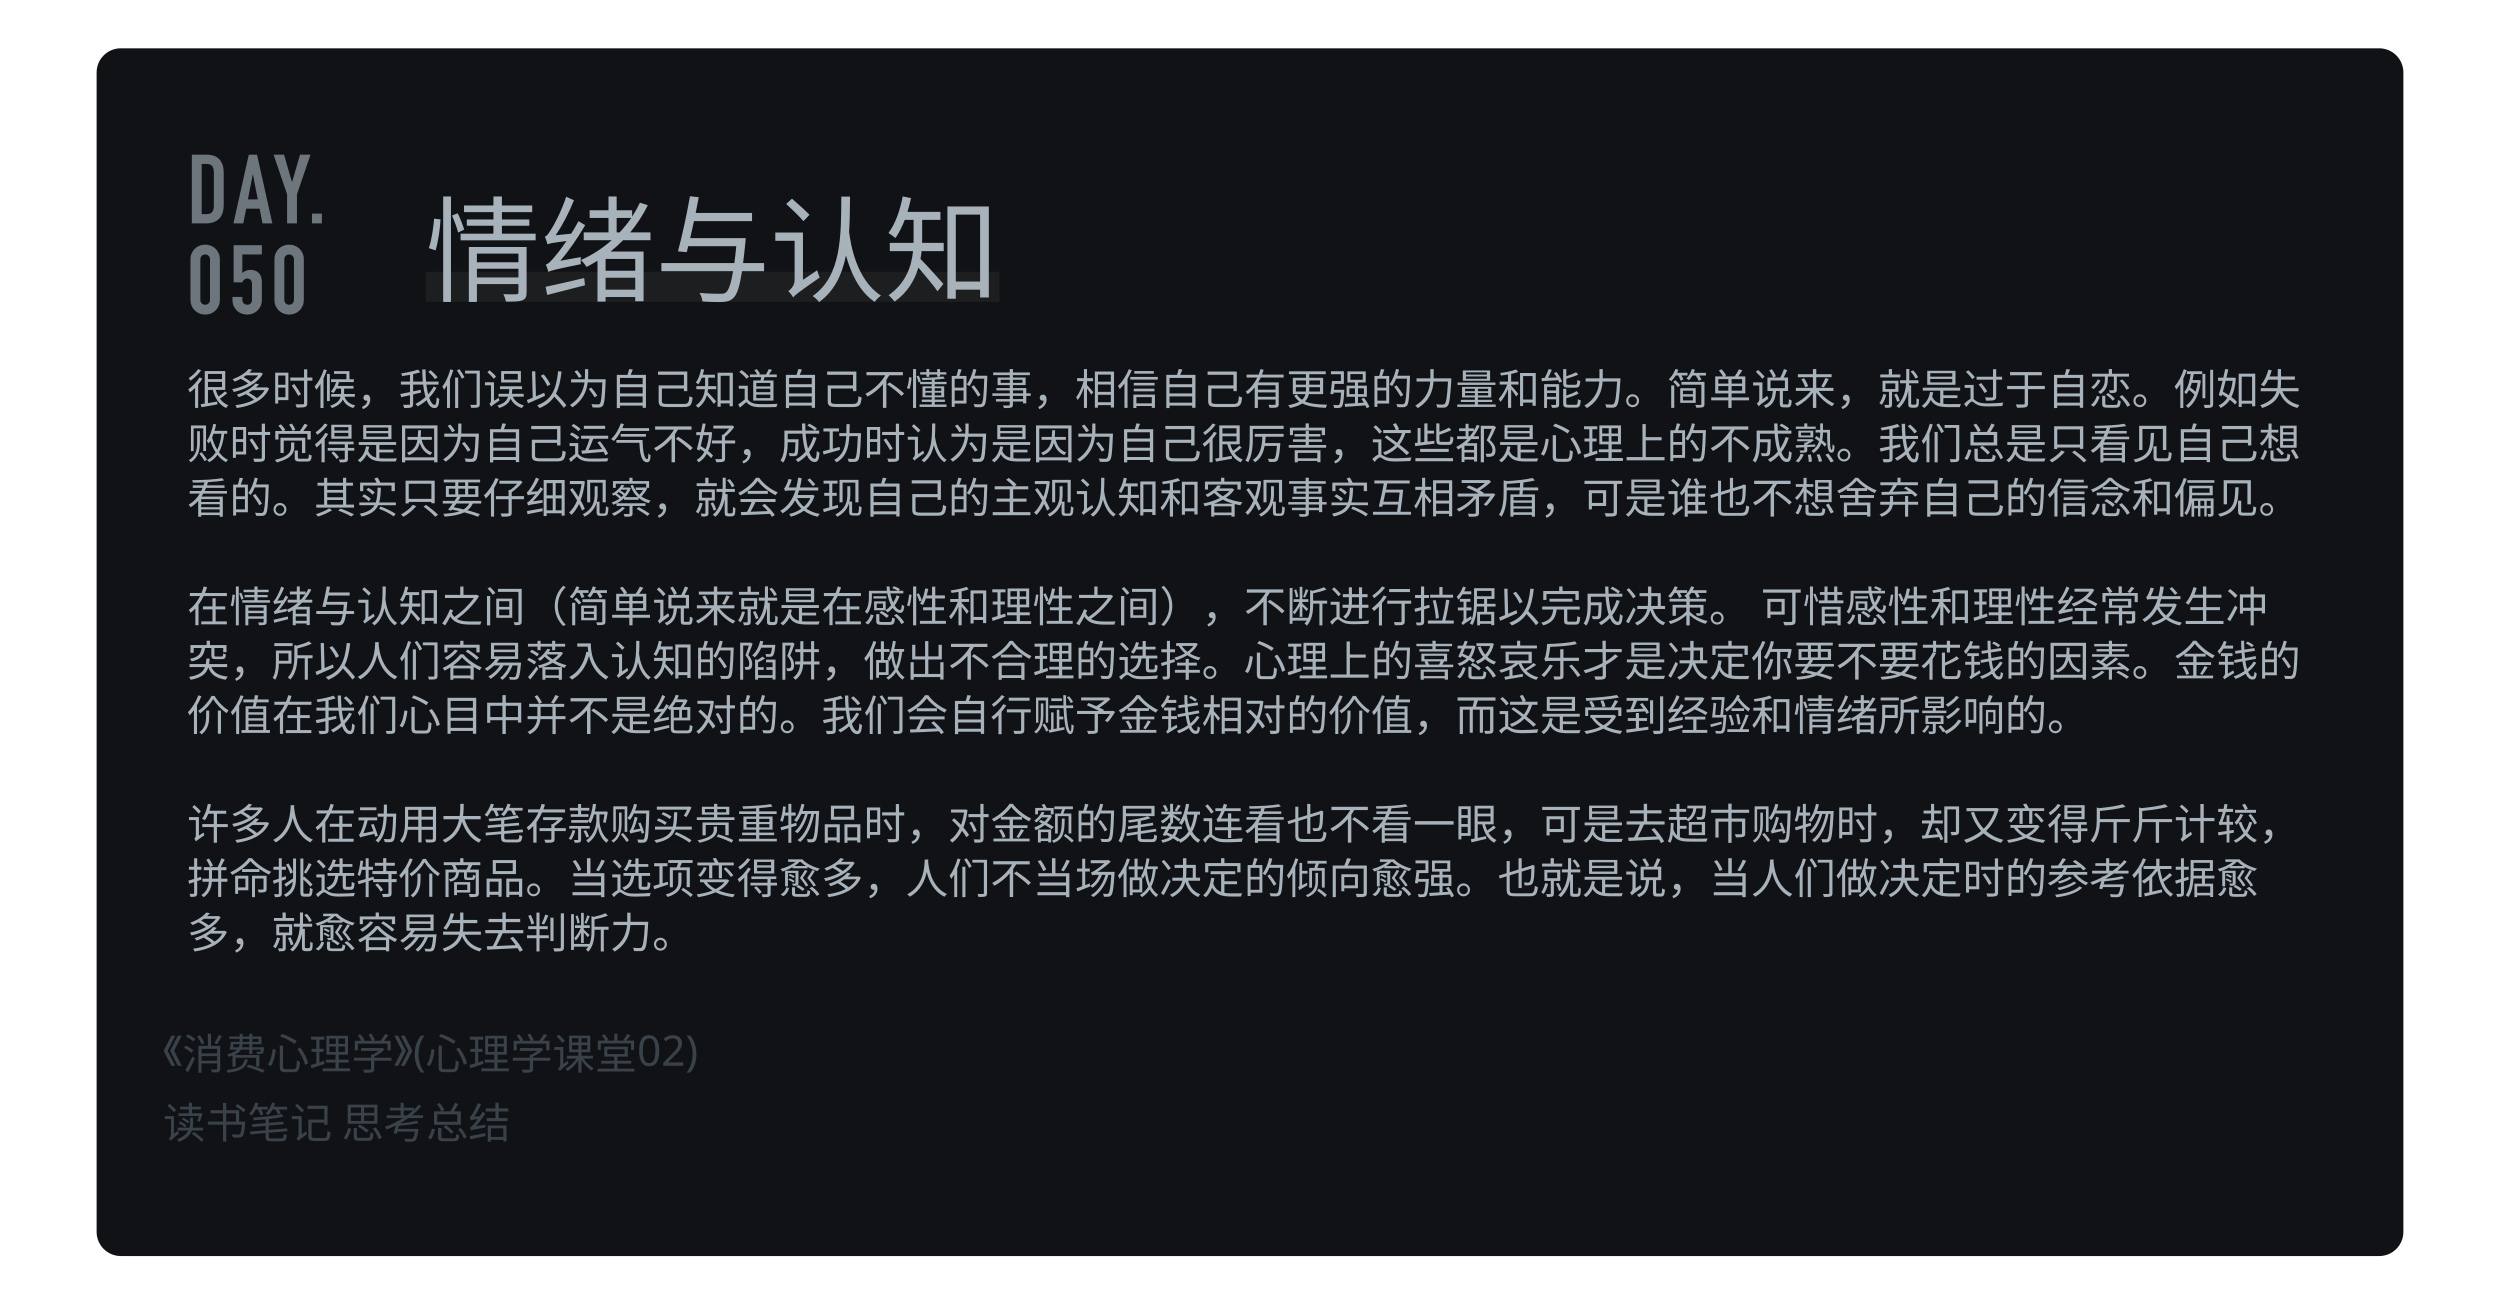
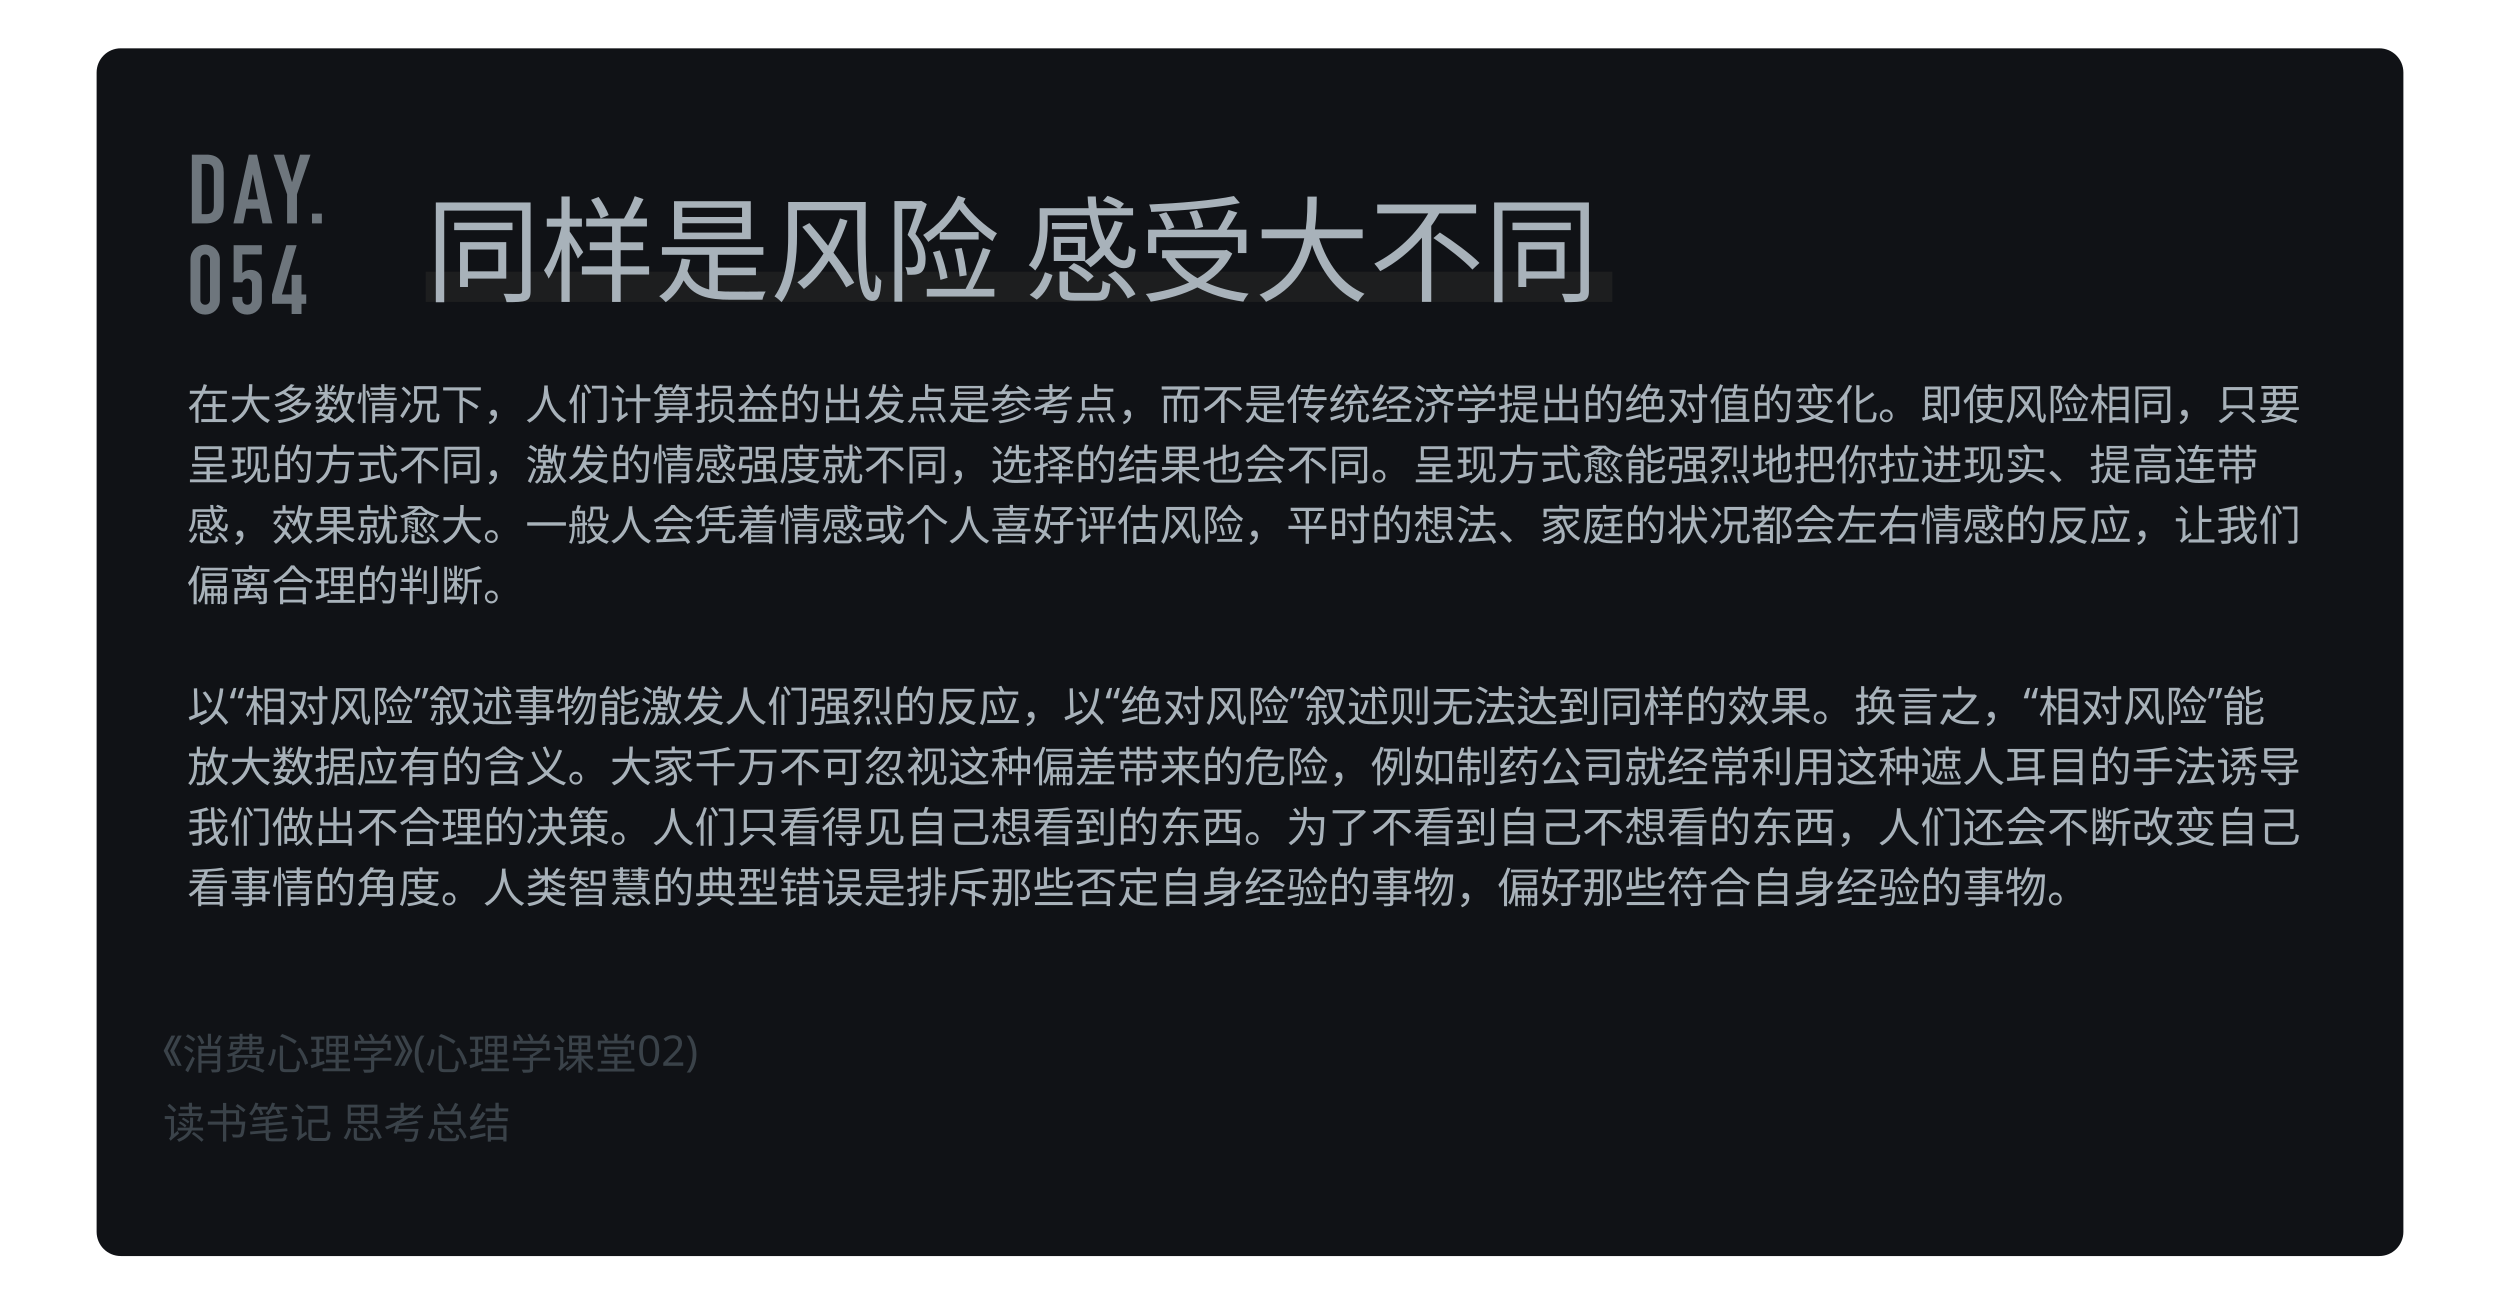
<svg xmlns="http://www.w3.org/2000/svg" width="828px" height="432px" viewBox="0 0 828 432" version="1.1">
-   <g id="50" stroke="none" stroke-width="1" fill="none" fill-rule="evenodd">
+   <g id="54" stroke="none" stroke-width="1" fill="none" fill-rule="evenodd">
    <g id="编组" transform="translate(32, 16)">
      <rect id="矩形" fill="#101216" x="0" y="0" width="764" height="400" rx="8" />
-       <path d="M31.536,58 L31.536,35.216 L36.368,35.216 C38.245,35.216 39.669,35.728 40.64,36.752 C41.611,37.776 42.096,39.227 42.096,41.104 L42.096,51.76 C42.096,53.893 41.579,55.467 40.544,56.48 C39.509,57.493 38.021,58 36.08,58 L31.536,58 Z M34.8,38.288 L34.8,54.928 L36.304,54.928 C37.221,54.928 37.872,54.699 38.256,54.24 C38.64,53.781 38.832,53.061 38.832,52.08 L38.832,41.104 C38.832,40.208 38.651,39.515 38.288,39.024 C37.925,38.533 37.264,38.288 36.304,38.288 L34.8,38.288 Z M53.376,50.032 L51.776,41.776 L51.712,41.776 L50.112,50.032 L53.376,50.032 Z M45.312,58 L50.4,35.216 L53.12,35.216 L58.208,58 L54.944,58 L53.984,53.104 L49.536,53.104 L48.576,58 L45.312,58 Z M63.088,58 L63.088,48.368 L58.608,35.216 L62.064,35.216 L64.688,44.272 L64.752,44.272 L67.376,35.216 L70.832,35.216 L66.352,48.368 L66.352,58 L63.088,58 Z M71.328,58 L71.328,54.736 L74.592,54.736 L74.592,58 L71.328,58 Z M31.088,69.92 C31.088,69.152 31.221,68.469 31.488,67.872 C31.755,67.275 32.112,66.763 32.56,66.336 C33.008,65.909 33.525,65.584 34.112,65.36 C34.699,65.136 35.312,65.024 35.952,65.024 C36.592,65.024 37.205,65.136 37.792,65.36 C38.379,65.584 38.896,65.909 39.344,66.336 C39.792,66.763 40.149,67.275 40.416,67.872 C40.683,68.469 40.816,69.152 40.816,69.92 L40.816,83.296 C40.816,84.064 40.683,84.747 40.416,85.344 C40.149,85.941 39.792,86.453 39.344,86.88 C38.896,87.307 38.379,87.632 37.792,87.856 C37.205,88.08 36.592,88.192 35.952,88.192 C35.312,88.192 34.699,88.08 34.112,87.856 C33.525,87.632 33.008,87.307 32.56,86.88 C32.112,86.453 31.755,85.941 31.488,85.344 C31.221,84.747 31.088,84.064 31.088,83.296 L31.088,69.92 Z M34.352,83.296 C34.352,83.765 34.501,84.155 34.8,84.464 C35.099,84.773 35.483,84.928 35.952,84.928 C36.421,84.928 36.805,84.773 37.104,84.464 C37.403,84.155 37.552,83.765 37.552,83.296 L37.552,69.92 C37.552,69.451 37.403,69.061 37.104,68.752 C36.805,68.443 36.421,68.288 35.952,68.288 C35.483,68.288 35.099,68.443 34.8,68.752 C34.501,69.061 34.352,69.451 34.352,69.92 L34.352,83.296 Z M54.72,65.216 L54.72,68.288 L48.256,68.288 L48.256,74.432 C48.555,74.133 48.939,73.883 49.408,73.68 C49.877,73.477 50.4,73.376 50.976,73.376 C52.085,73.376 52.987,73.712 53.68,74.384 C54.373,75.056 54.72,76.064 54.72,77.408 L54.72,83.296 C54.72,84.064 54.587,84.747 54.32,85.344 C54.053,85.941 53.696,86.453 53.248,86.88 C52.8,87.307 52.283,87.632 51.696,87.856 C51.109,88.08 50.496,88.192 49.856,88.192 C49.216,88.192 48.603,88.08 48.016,87.856 C47.429,87.632 46.912,87.307 46.464,86.88 C46.016,86.453 45.659,85.941 45.392,85.344 C45.125,84.747 44.992,84.064 44.992,83.296 L44.992,82.336 L48.256,82.336 L48.256,83.168 C48.256,83.723 48.411,84.155 48.72,84.464 C49.029,84.773 49.429,84.928 49.92,84.928 C50.411,84.928 50.789,84.779 51.056,84.48 C51.323,84.181 51.456,83.765 51.456,83.232 L51.456,77.888 C51.456,77.44 51.312,77.056 51.024,76.736 C50.736,76.416 50.368,76.256 49.92,76.256 C49.643,76.256 49.408,76.304 49.216,76.4 C49.024,76.496 48.864,76.608 48.736,76.736 C48.608,76.864 48.512,77.003 48.448,77.152 L48.256,77.504 L45.376,77.504 L45.376,65.216 L54.72,65.216 Z M63.76,65.024 C64.4,65.024 65.013,65.136 65.6,65.36 C66.187,65.584 66.704,65.909 67.152,66.336 C67.6,66.763 67.957,67.275 68.224,67.872 C68.491,68.469 68.624,69.152 68.624,69.92 L68.624,83.296 C68.624,84.064 68.491,84.747 68.224,85.344 C67.957,85.941 67.6,86.453 67.152,86.88 C66.704,87.307 66.187,87.632 65.6,87.856 C65.013,88.08 64.4,88.192 63.76,88.192 C63.12,88.192 62.507,88.08 61.92,87.856 C61.333,87.632 60.816,87.307 60.368,86.88 C59.92,86.453 59.563,85.941 59.296,85.344 C59.029,84.747 58.896,84.064 58.896,83.296 L58.896,69.92 C58.896,69.152 59.029,68.469 59.296,67.872 C59.563,67.275 59.92,66.763 60.368,66.336 C60.816,65.909 61.333,65.584 61.92,65.36 C62.507,65.136 63.12,65.024 63.76,65.024 Z M63.76,68.288 C63.291,68.288 62.907,68.443 62.608,68.752 C62.309,69.061 62.16,69.451 62.16,69.92 L62.16,69.92 L62.16,83.296 C62.16,83.765 62.309,84.155 62.608,84.464 C62.907,84.773 63.291,84.928 63.76,84.928 C64.229,84.928 64.613,84.773 64.912,84.464 C65.211,84.155 65.36,83.765 65.36,83.296 L65.36,83.296 L65.36,69.92 C65.36,69.451 65.211,69.061 64.912,68.752 C64.613,68.443 64.229,68.288 63.76,68.288 Z" id="DAY.050" fill="#6E767D" fill-rule="nonzero" />
+       <path d="M31.536,58 L31.536,35.216 L36.368,35.216 C38.245,35.216 39.669,35.728 40.64,36.752 C41.611,37.776 42.096,39.227 42.096,41.104 L42.096,51.76 C42.096,53.893 41.579,55.467 40.544,56.48 C39.509,57.493 38.021,58 36.08,58 L31.536,58 Z M34.8,38.288 L34.8,54.928 L36.304,54.928 C37.221,54.928 37.872,54.699 38.256,54.24 C38.64,53.781 38.832,53.061 38.832,52.08 L38.832,41.104 C38.832,40.208 38.651,39.515 38.288,39.024 C37.925,38.533 37.264,38.288 36.304,38.288 L34.8,38.288 Z M53.376,50.032 L51.776,41.776 L51.712,41.776 L50.112,50.032 L53.376,50.032 Z M45.312,58 L50.4,35.216 L53.12,35.216 L58.208,58 L54.944,58 L53.984,53.104 L49.536,53.104 L48.576,58 L45.312,58 Z M63.088,58 L63.088,48.368 L58.608,35.216 L62.064,35.216 L64.688,44.272 L64.752,44.272 L67.376,35.216 L70.832,35.216 L66.352,48.368 L66.352,58 L63.088,58 Z M71.328,58 L71.328,54.736 L74.592,54.736 L74.592,58 L71.328,58 Z M31.088,69.92 C31.088,69.152 31.221,68.469 31.488,67.872 C31.755,67.275 32.112,66.763 32.56,66.336 C33.008,65.909 33.525,65.584 34.112,65.36 C34.699,65.136 35.312,65.024 35.952,65.024 C36.592,65.024 37.205,65.136 37.792,65.36 C38.379,65.584 38.896,65.909 39.344,66.336 C39.792,66.763 40.149,67.275 40.416,67.872 C40.683,68.469 40.816,69.152 40.816,69.92 L40.816,83.296 C40.816,84.064 40.683,84.747 40.416,85.344 C40.149,85.941 39.792,86.453 39.344,86.88 C38.896,87.307 38.379,87.632 37.792,87.856 C37.205,88.08 36.592,88.192 35.952,88.192 C35.312,88.192 34.699,88.08 34.112,87.856 C33.525,87.632 33.008,87.307 32.56,86.88 C32.112,86.453 31.755,85.941 31.488,85.344 C31.221,84.747 31.088,84.064 31.088,83.296 L31.088,69.92 Z M34.352,83.296 C34.352,83.765 34.501,84.155 34.8,84.464 C35.099,84.773 35.483,84.928 35.952,84.928 C36.421,84.928 36.805,84.773 37.104,84.464 C37.403,84.155 37.552,83.765 37.552,83.296 L37.552,69.92 C37.552,69.451 37.403,69.061 37.104,68.752 C36.805,68.443 36.421,68.288 35.952,68.288 C35.483,68.288 35.099,68.443 34.8,68.752 C34.501,69.061 34.352,69.451 34.352,69.92 L34.352,83.296 Z M54.72,65.216 L54.72,68.288 L48.256,68.288 L48.256,74.432 C48.555,74.133 48.939,73.883 49.408,73.68 C49.877,73.477 50.4,73.376 50.976,73.376 C52.085,73.376 52.987,73.712 53.68,74.384 C54.373,75.056 54.72,76.064 54.72,77.408 L54.72,83.296 C54.72,84.064 54.587,84.747 54.32,85.344 C54.053,85.941 53.696,86.453 53.248,86.88 C52.8,87.307 52.283,87.632 51.696,87.856 C51.109,88.08 50.496,88.192 49.856,88.192 C49.216,88.192 48.603,88.08 48.016,87.856 C47.429,87.632 46.912,87.307 46.464,86.88 C46.016,86.453 45.659,85.941 45.392,85.344 C45.125,84.747 44.992,84.064 44.992,83.296 L44.992,82.336 L48.256,82.336 L48.256,83.168 C48.256,83.723 48.411,84.155 48.72,84.464 C49.029,84.773 49.429,84.928 49.92,84.928 C50.411,84.928 50.789,84.779 51.056,84.48 C51.323,84.181 51.456,83.765 51.456,83.232 L51.456,77.888 C51.456,77.44 51.312,77.056 51.024,76.736 C50.736,76.416 50.368,76.256 49.92,76.256 C49.643,76.256 49.408,76.304 49.216,76.4 C49.024,76.496 48.864,76.608 48.736,76.736 C48.608,76.864 48.512,77.003 48.448,77.152 L48.256,77.504 L48.256,77.504 L45.376,77.504 L45.376,65.216 L54.72,65.216 Z M64.592,88 L64.592,84.608 L58.096,84.608 L58.096,81.536 L62.8,65.216 L66.256,65.216 L61.36,81.536 L64.592,81.536 L64.592,75.04 L67.856,75.04 L67.856,81.536 L69.424,81.536 L69.424,84.608 L67.856,84.608 L67.856,88 L64.592,88 Z" id="DAY.054" fill="#6E767D" fill-rule="nonzero" />
    </g>
-     <rect id="矩形" fill="#1D1E1F" x="141" y="90" width="190" height="10" />
-     <text id="情绪与认知" font-family="PingFangSC-Semibold, PingFang SC" font-size="38" font-weight="500" line-spacing="38" fill="#A8B2BA">
-       <tspan x="141" y="97">情绪与认知</tspan>
+     <rect id="矩形" fill="#1D1E1F" x="141" y="90" width="393" height="10" />
+     <text id="同样是风险-感受大不同" font-family="PingFangSC-Semibold, PingFang SC" font-size="38" font-weight="500" line-spacing="38" fill="#A8B2BA">
+       <tspan x="141" y="97">同样是风险 感受大不同</tspan>
    </text>
-     <text id="很多时候，我们误以为自己知道自己不懂的事" font-family="PingFangSC-Regular, PingFang SC" font-size="14" font-weight="normal" line-spacing="18" fill="#A8B2BA">
-       <tspan x="62" y="134">很多时候，我们误以为自己知道自己不懂的事，相信自己有更强的力量和能力。简单说来，就是过于自恋。例如失</tspan>
-       <tspan x="62" y="152">败时觉得是因为自己运气不好，成功时认为是因为自己很厉害，这些都是心理上的不成熟。我们总是只看见自己想</tspan>
-       <tspan x="62" y="170">看的。其实只要仔细观察，就会发现自己的主观认知和客观事实互相矛盾，可是谁也不想舍弃自己的信念和偏见。</tspan>
-       <tspan x="63.008" y="188" />
-       <tspan x="62" y="206">在情绪与认知之间（简单说来就是在感性和理性之间），不断进行拉锯以完成决策。 可惜感性和理性经常发生冲</tspan>
-       <tspan x="62" y="224">突，所以人们容易落入认知的陷阱，做出不合理的选择。心理上的喜怒哀乐才是决定你要不要花钱的因素。金钱的</tspan>
-       <tspan x="62" y="242">价值在我们心目中并不是绝对的。我们会自行赋予金钱相对的价值，而这是受到经验和情绪所影响的。</tspan>
-       <tspan x="63.008" y="260" />
-       <tspan x="62" y="278">许多人在动用大笔存款购买贵重物品时，对金额的尾数连看也不看一眼，可是去超市购物时，却又变得斤斤计较，</tspan>
-       <tspan x="62" y="296">拼命挑选特价商品。当选项变得愈多，人们不当场做决定的倾向愈强。也就是说，当人们做决定时的参考依据愈</tspan>
-       <tspan x="62" y="314">多，就愈容易失去判断力。</tspan>
+     <text id="在大多数情况下，人们计算损益的出发点是参" font-family="PingFangSC-Regular, PingFang SC" font-size="14" font-weight="normal" line-spacing="20" fill="#A8B2BA">
+       <tspan x="62" y="139">在大多数情况下，人们计算损益的出发点是参考点，而不是传统经济学提出的绝对值的变化。即使风险相同，只要</tspan>
+       <tspan x="62" y="159">呈现的方式不同，激发的情感强度就不同，选择的结果也会不同。呈现方式愈能强烈地把你拉进现实、提高连带</tspan>
+       <tspan x="62" y="179">感，效果就愈大。一般人会凭着情感或个人喜好评估风险，平时的想法、家庭的状况都会左右情感的反应，让我们</tspan>
+       <tspan x="62" y="199">偏离合理的判断。</tspan>
+       <tspan x="62" y="219" />
+       <tspan x="62" y="239">以“相对风险”叙述事物能激发人们强烈的反应，以“绝对风险”叙述则无法达到同样的效果。换言之，“相对风险”能</tspan>
+       <tspan x="62" y="259">放大数据应有的含义。大家千万不可忽视这种偏差带来的危险，例如制药公司就经常利用这种遮人耳目的手法诱导</tspan>
+       <tspan x="62" y="279">我们做出不合理的决策。人们只看得见自己想看到的东西。为了不看到自己不想看的东西，人们还会不断改变自己</tspan>
+       <tspan x="62" y="299">看事情的角度。人类智慧的典型错误是排斥那些否定自身经验的事物，偏好那些符合自身经验的事物。</tspan>
    </text>
    <text id="《消费心理学》(心理学课堂02)-读书笔" font-family="PingFangSC-Regular, PingFang SC" font-size="14" font-weight="normal" line-spacing="24" fill="#3A4249">
      <tspan x="54" y="353">《消费心理学》(心理学课堂02)</tspan>
      <tspan x="54" y="377">  读书笔记 思考总结</tspan>
    </text>
  </g>
</svg>
